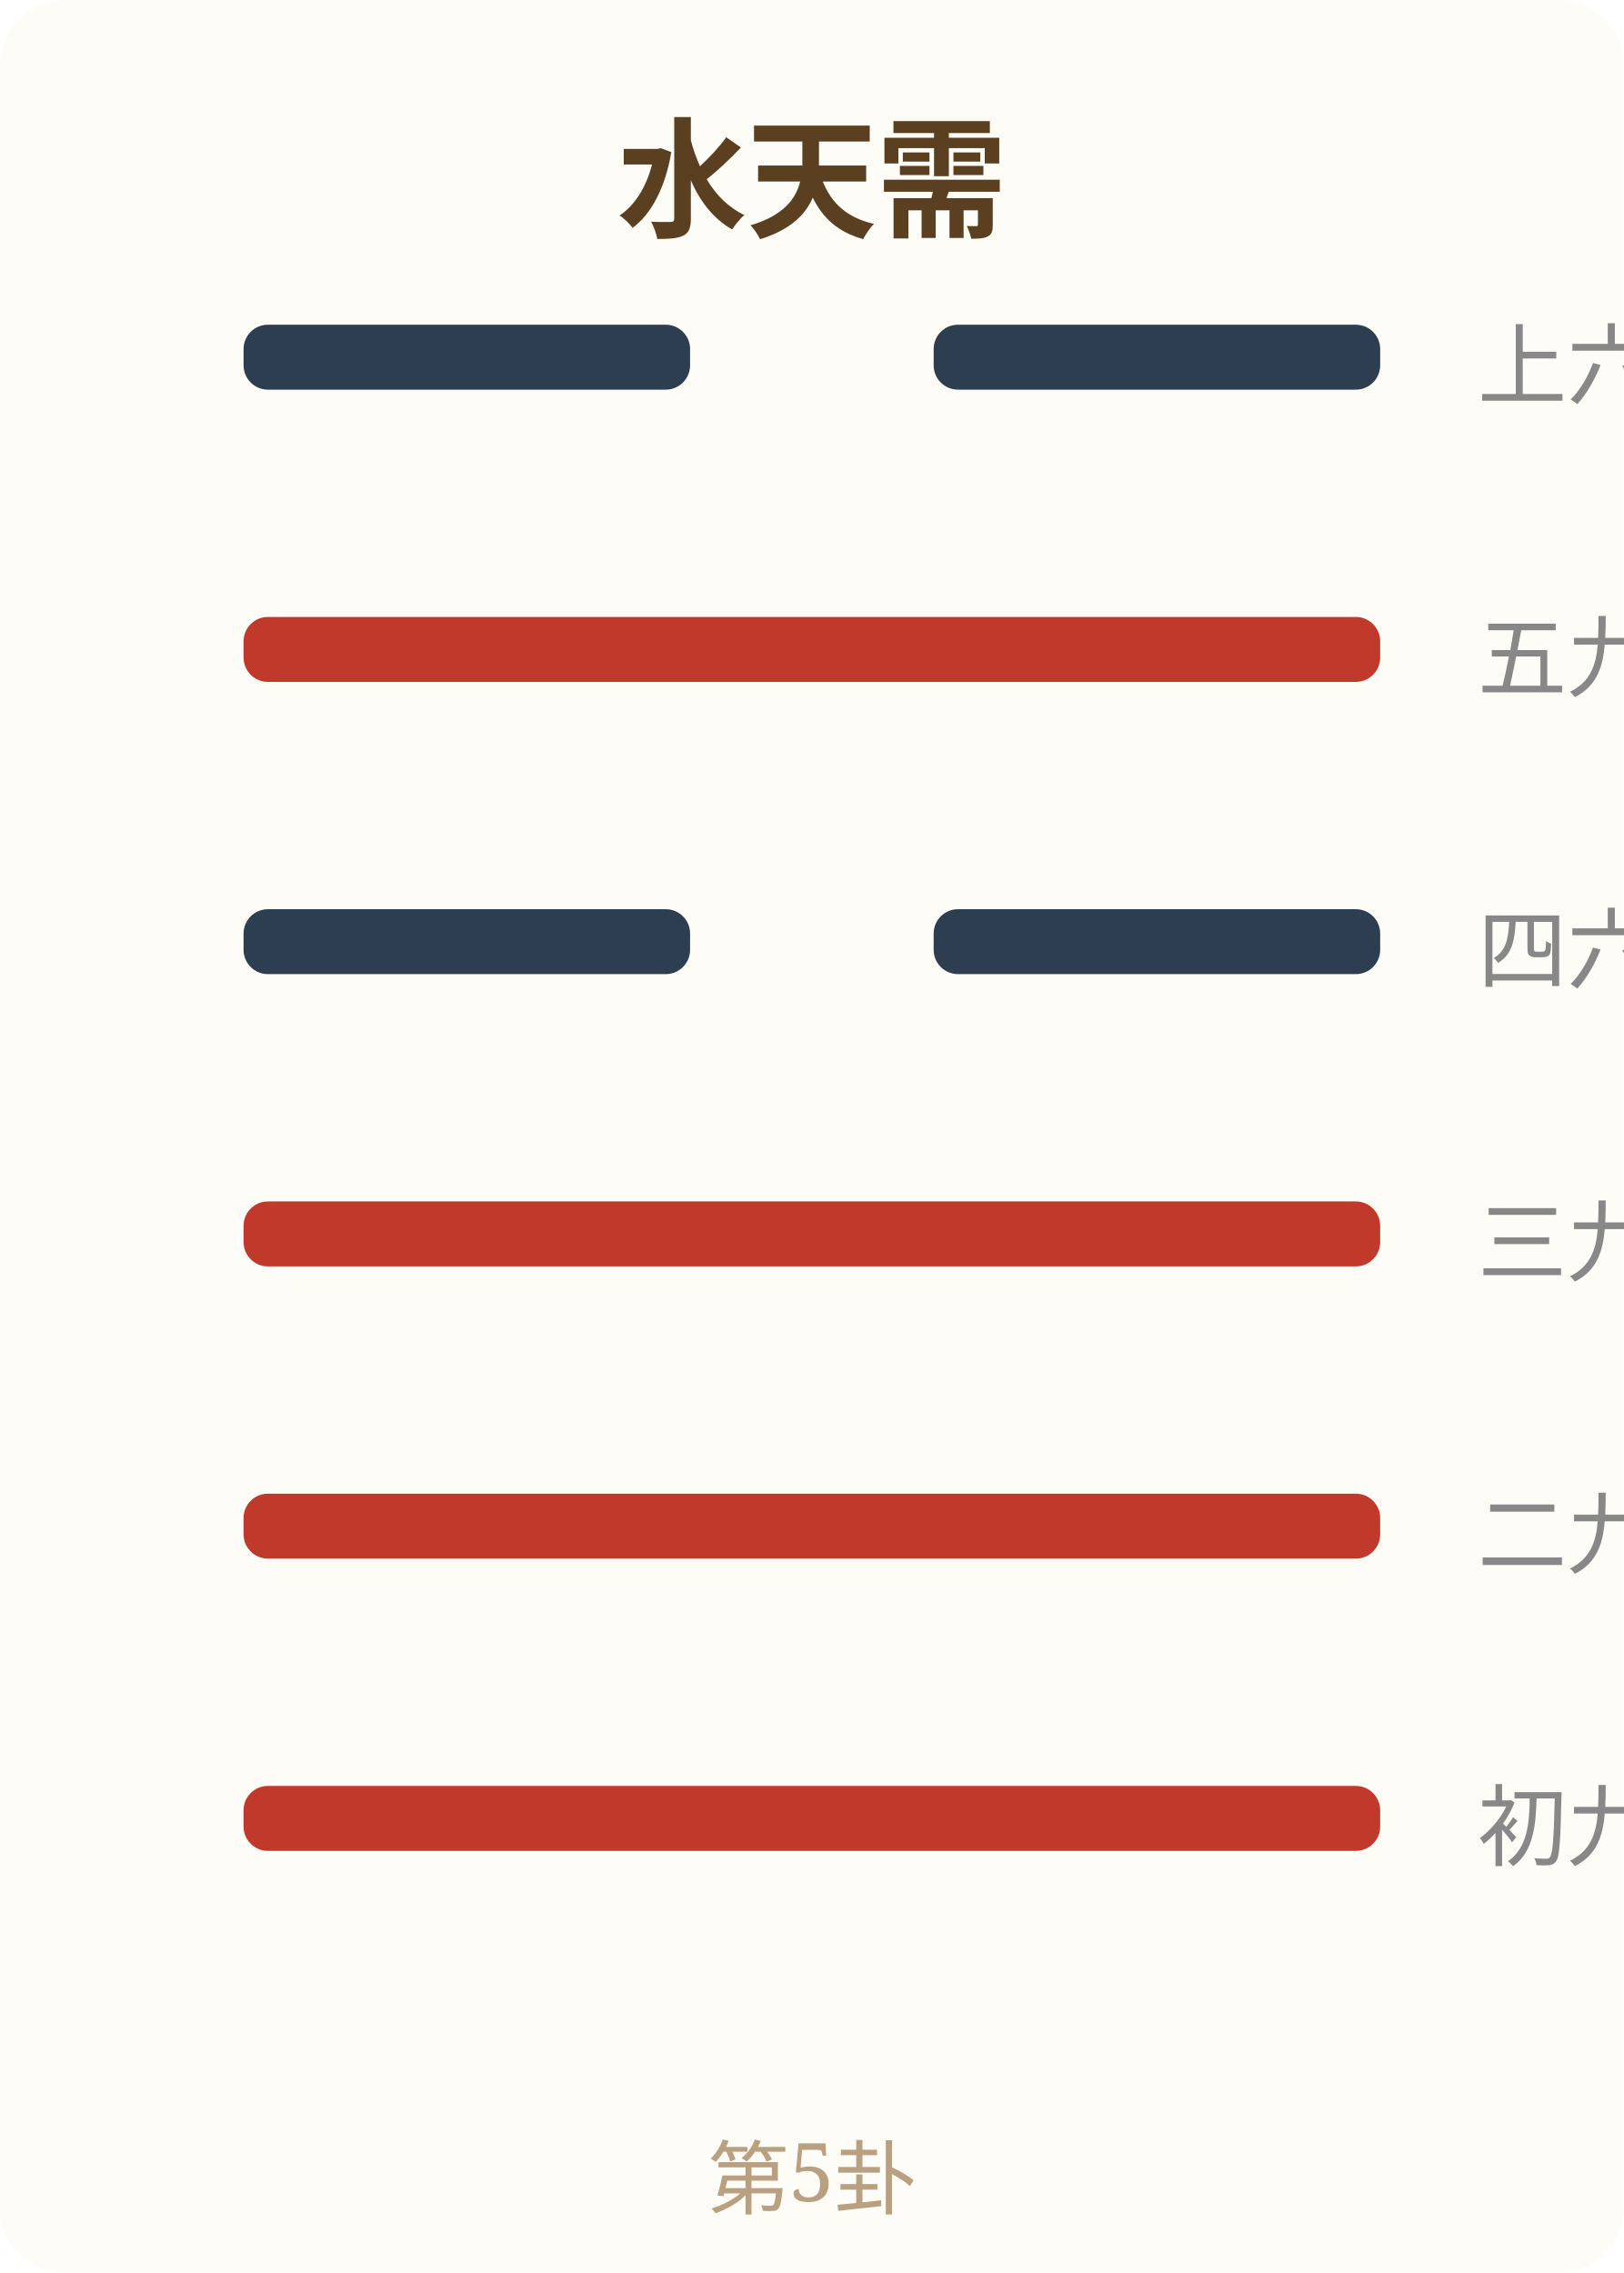
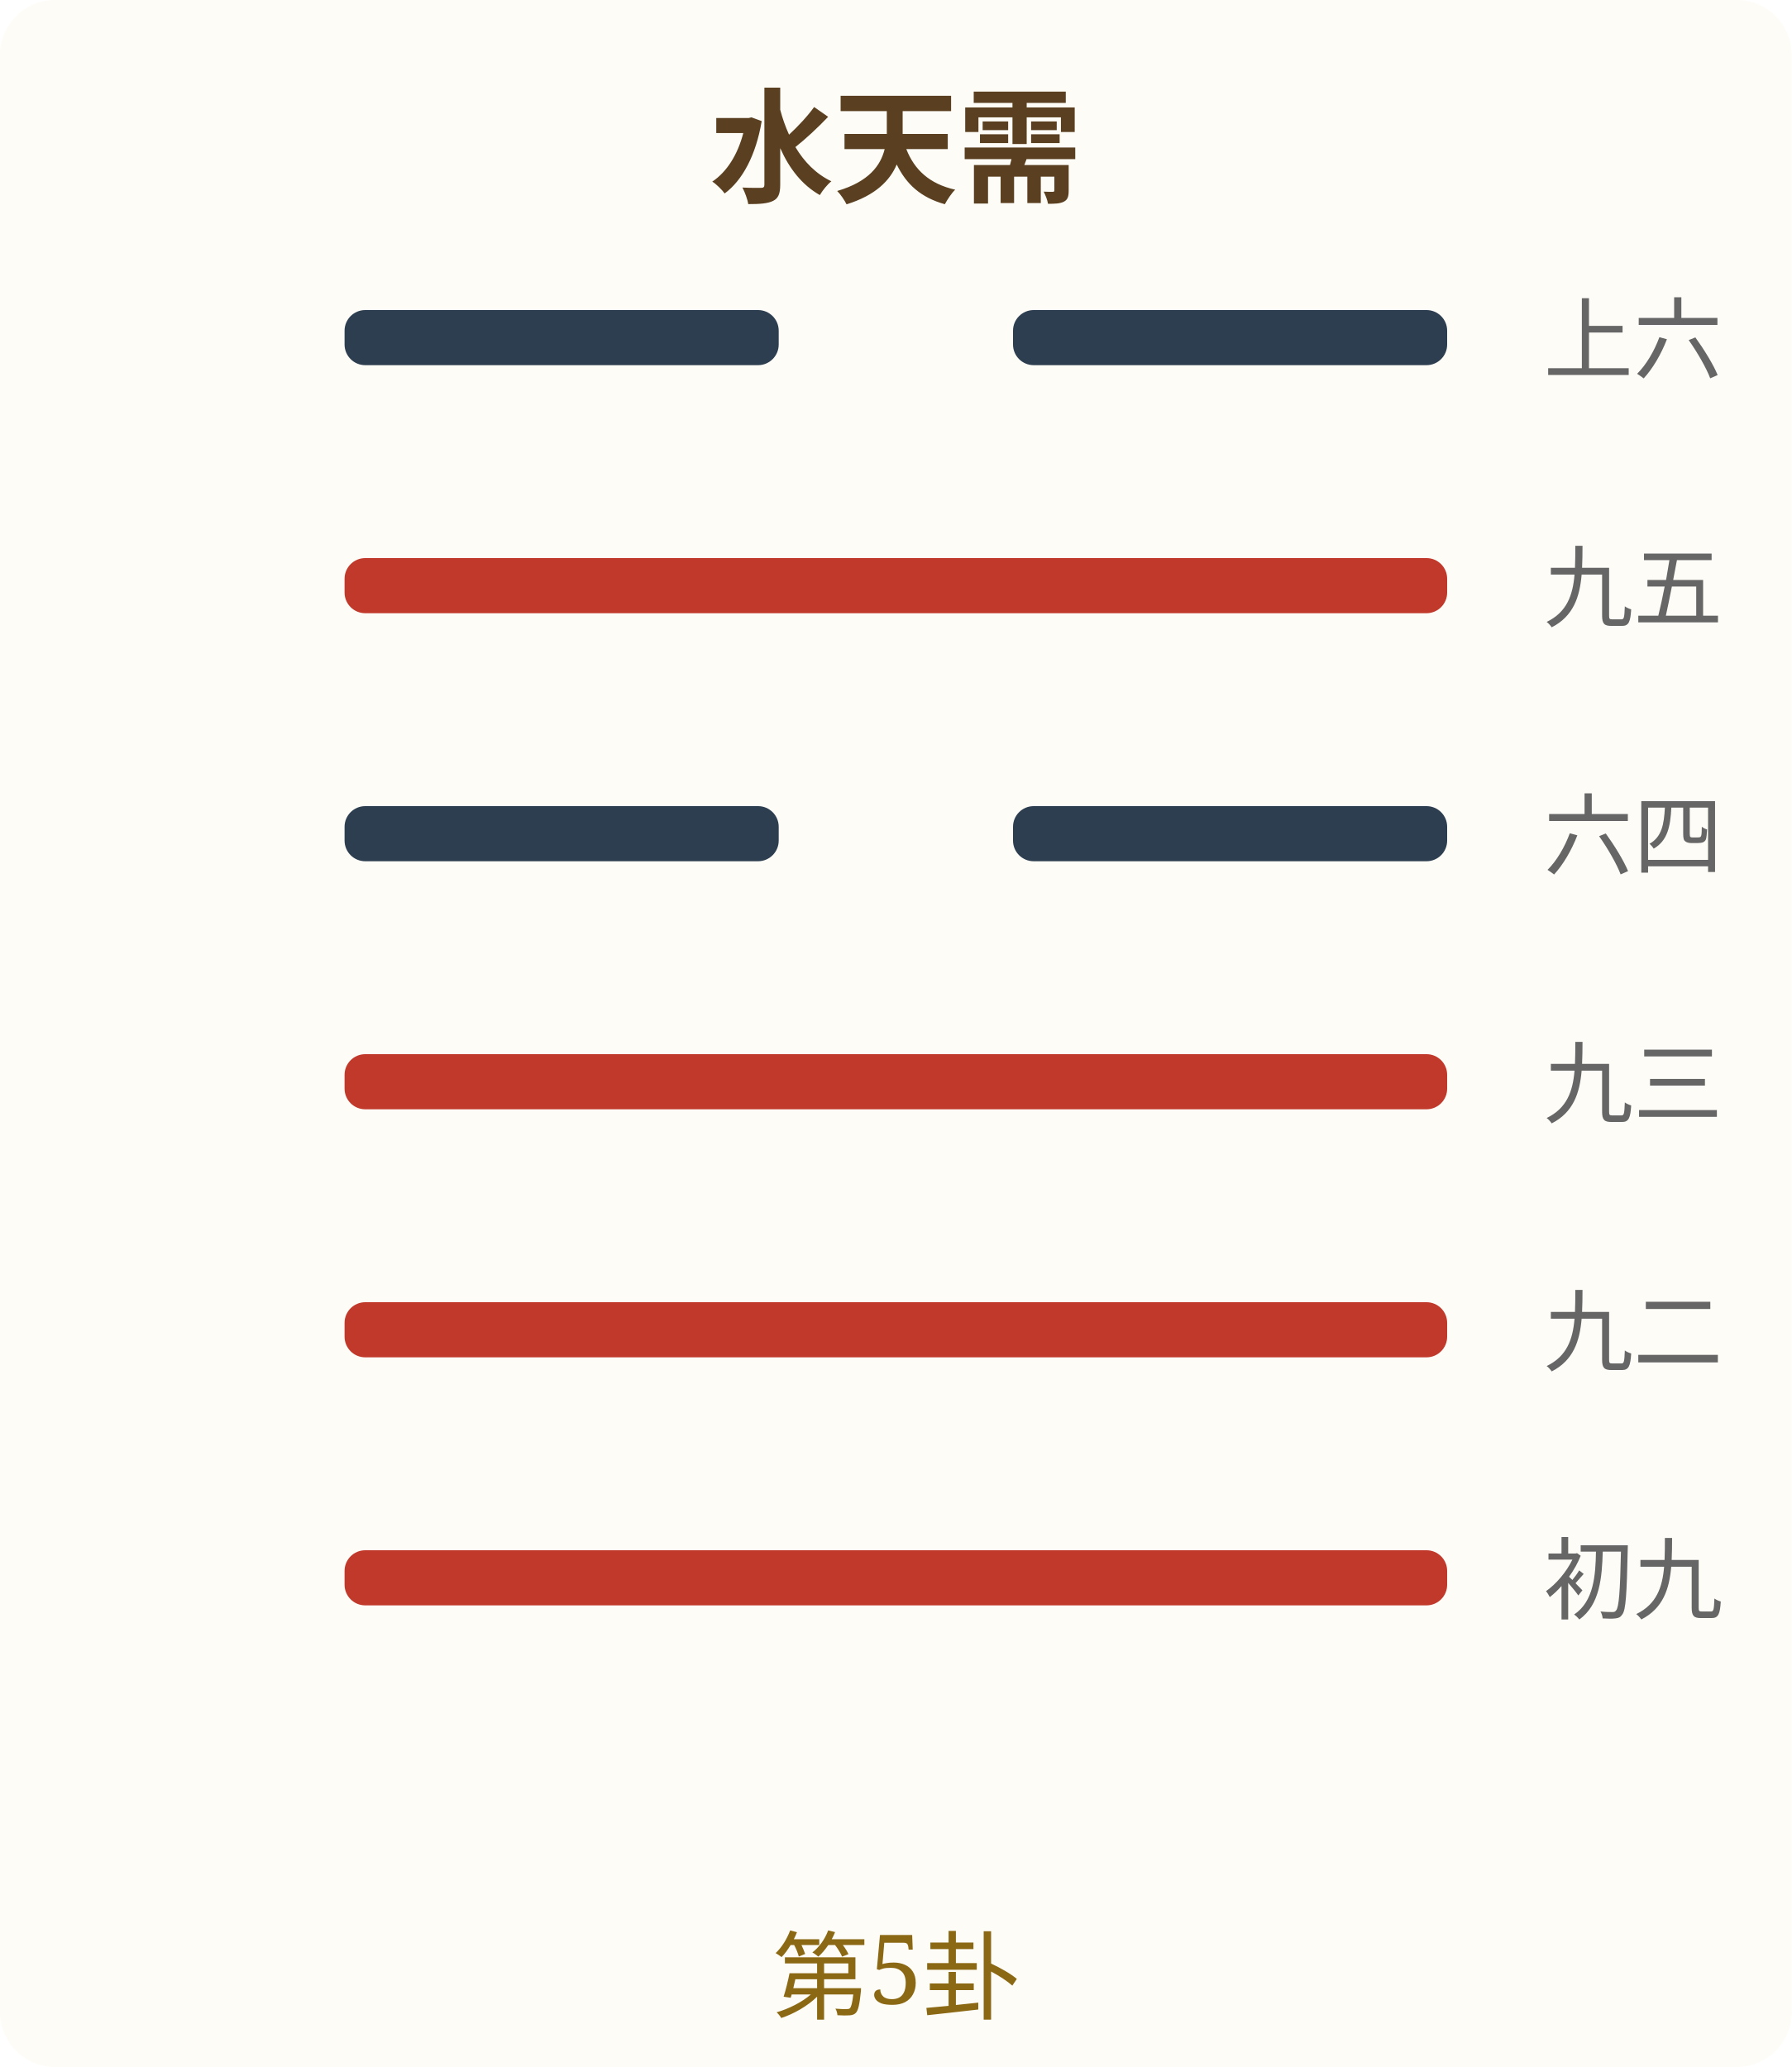
- <svg xmlns="http://www.w3.org/2000/svg" viewBox="0 0 200 280" width="200" height="280">
-   <rect width="200" height="280" fill="#fefcf7" rx="8" />
-   <text x="100" y="28" text-anchor="middle" font-size="16" font-weight="bold" fill="#5a4020" font-family="serif">水天需</text>
-   <rect x="30" y="40" width="55" height="8" rx="3" fill="#2c3e50" />
-   <rect x="115" y="40" width="55" height="8" rx="3" fill="#2c3e50" />
-   <text x="182" y="49" font-size="11" fill="#888" font-family="sans-serif">上六</text>
-   <rect x="30" y="76" width="140" height="8" rx="3" fill="#c0392b" />
-   <text x="182" y="85" font-size="11" fill="#888" font-family="sans-serif">五九</text>
-   <rect x="30" y="112" width="55" height="8" rx="3" fill="#2c3e50" />
-   <rect x="115" y="112" width="55" height="8" rx="3" fill="#2c3e50" />
-   <text x="182" y="121" font-size="11" fill="#888" font-family="sans-serif">四六</text>
-   <rect x="30" y="148" width="140" height="8" rx="3" fill="#c0392b" />
-   <text x="182" y="157" font-size="11" fill="#888" font-family="sans-serif">三九</text>
-   <rect x="30" y="184" width="140" height="8" rx="3" fill="#c0392b" />
-   <text x="182" y="193" font-size="11" fill="#888" font-family="sans-serif">二九</text>
-   <rect x="30" y="220" width="140" height="8" rx="3" fill="#c0392b" />
-   <text x="182" y="229" font-size="11" fill="#888" font-family="sans-serif">初九</text>
-   <text x="100" y="272" text-anchor="middle" font-size="10" fill="#b8a080" font-family="serif">第5卦</text>
+ <svg xmlns="http://www.w3.org/2000/svg" viewBox="0 0 260 300" width="260" height="300">
+   <rect width="260" height="300" fill="#fefcf7" rx="8" />
+   <text x="130" y="28" text-anchor="middle" font-size="18" font-weight="bold" fill="#5a4020" font-family="serif">水天需</text>
+   <rect x="50" y="45" width="63" height="8" rx="3" fill="#2c3e50" />
+   <rect x="147" y="45" width="63" height="8" rx="3" fill="#2c3e50" />
+   <text x="224" y="54" font-size="13" fill="#666" font-family="sans-serif">上六</text>
+   <rect x="50" y="81" width="160" height="8" rx="3" fill="#c0392b" />
+   <text x="224" y="90" font-size="13" fill="#666" font-family="sans-serif">九五</text>
+   <rect x="50" y="117" width="63" height="8" rx="3" fill="#2c3e50" />
+   <rect x="147" y="117" width="63" height="8" rx="3" fill="#2c3e50" />
+   <text x="224" y="126" font-size="13" fill="#666" font-family="sans-serif">六四</text>
+   <rect x="50" y="153" width="160" height="8" rx="3" fill="#c0392b" />
+   <text x="224" y="162" font-size="13" fill="#666" font-family="sans-serif">九三</text>
+   <rect x="50" y="189" width="160" height="8" rx="3" fill="#c0392b" />
+   <text x="224" y="198" font-size="13" fill="#666" font-family="sans-serif">九二</text>
+   <rect x="50" y="225" width="160" height="8" rx="3" fill="#c0392b" />
+   <text x="224" y="234" font-size="13" fill="#666" font-family="sans-serif">初九</text>
+   <text x="130" y="292" text-anchor="middle" font-size="14" fill="#8b6914" font-family="serif">第5卦</text>
</svg>
